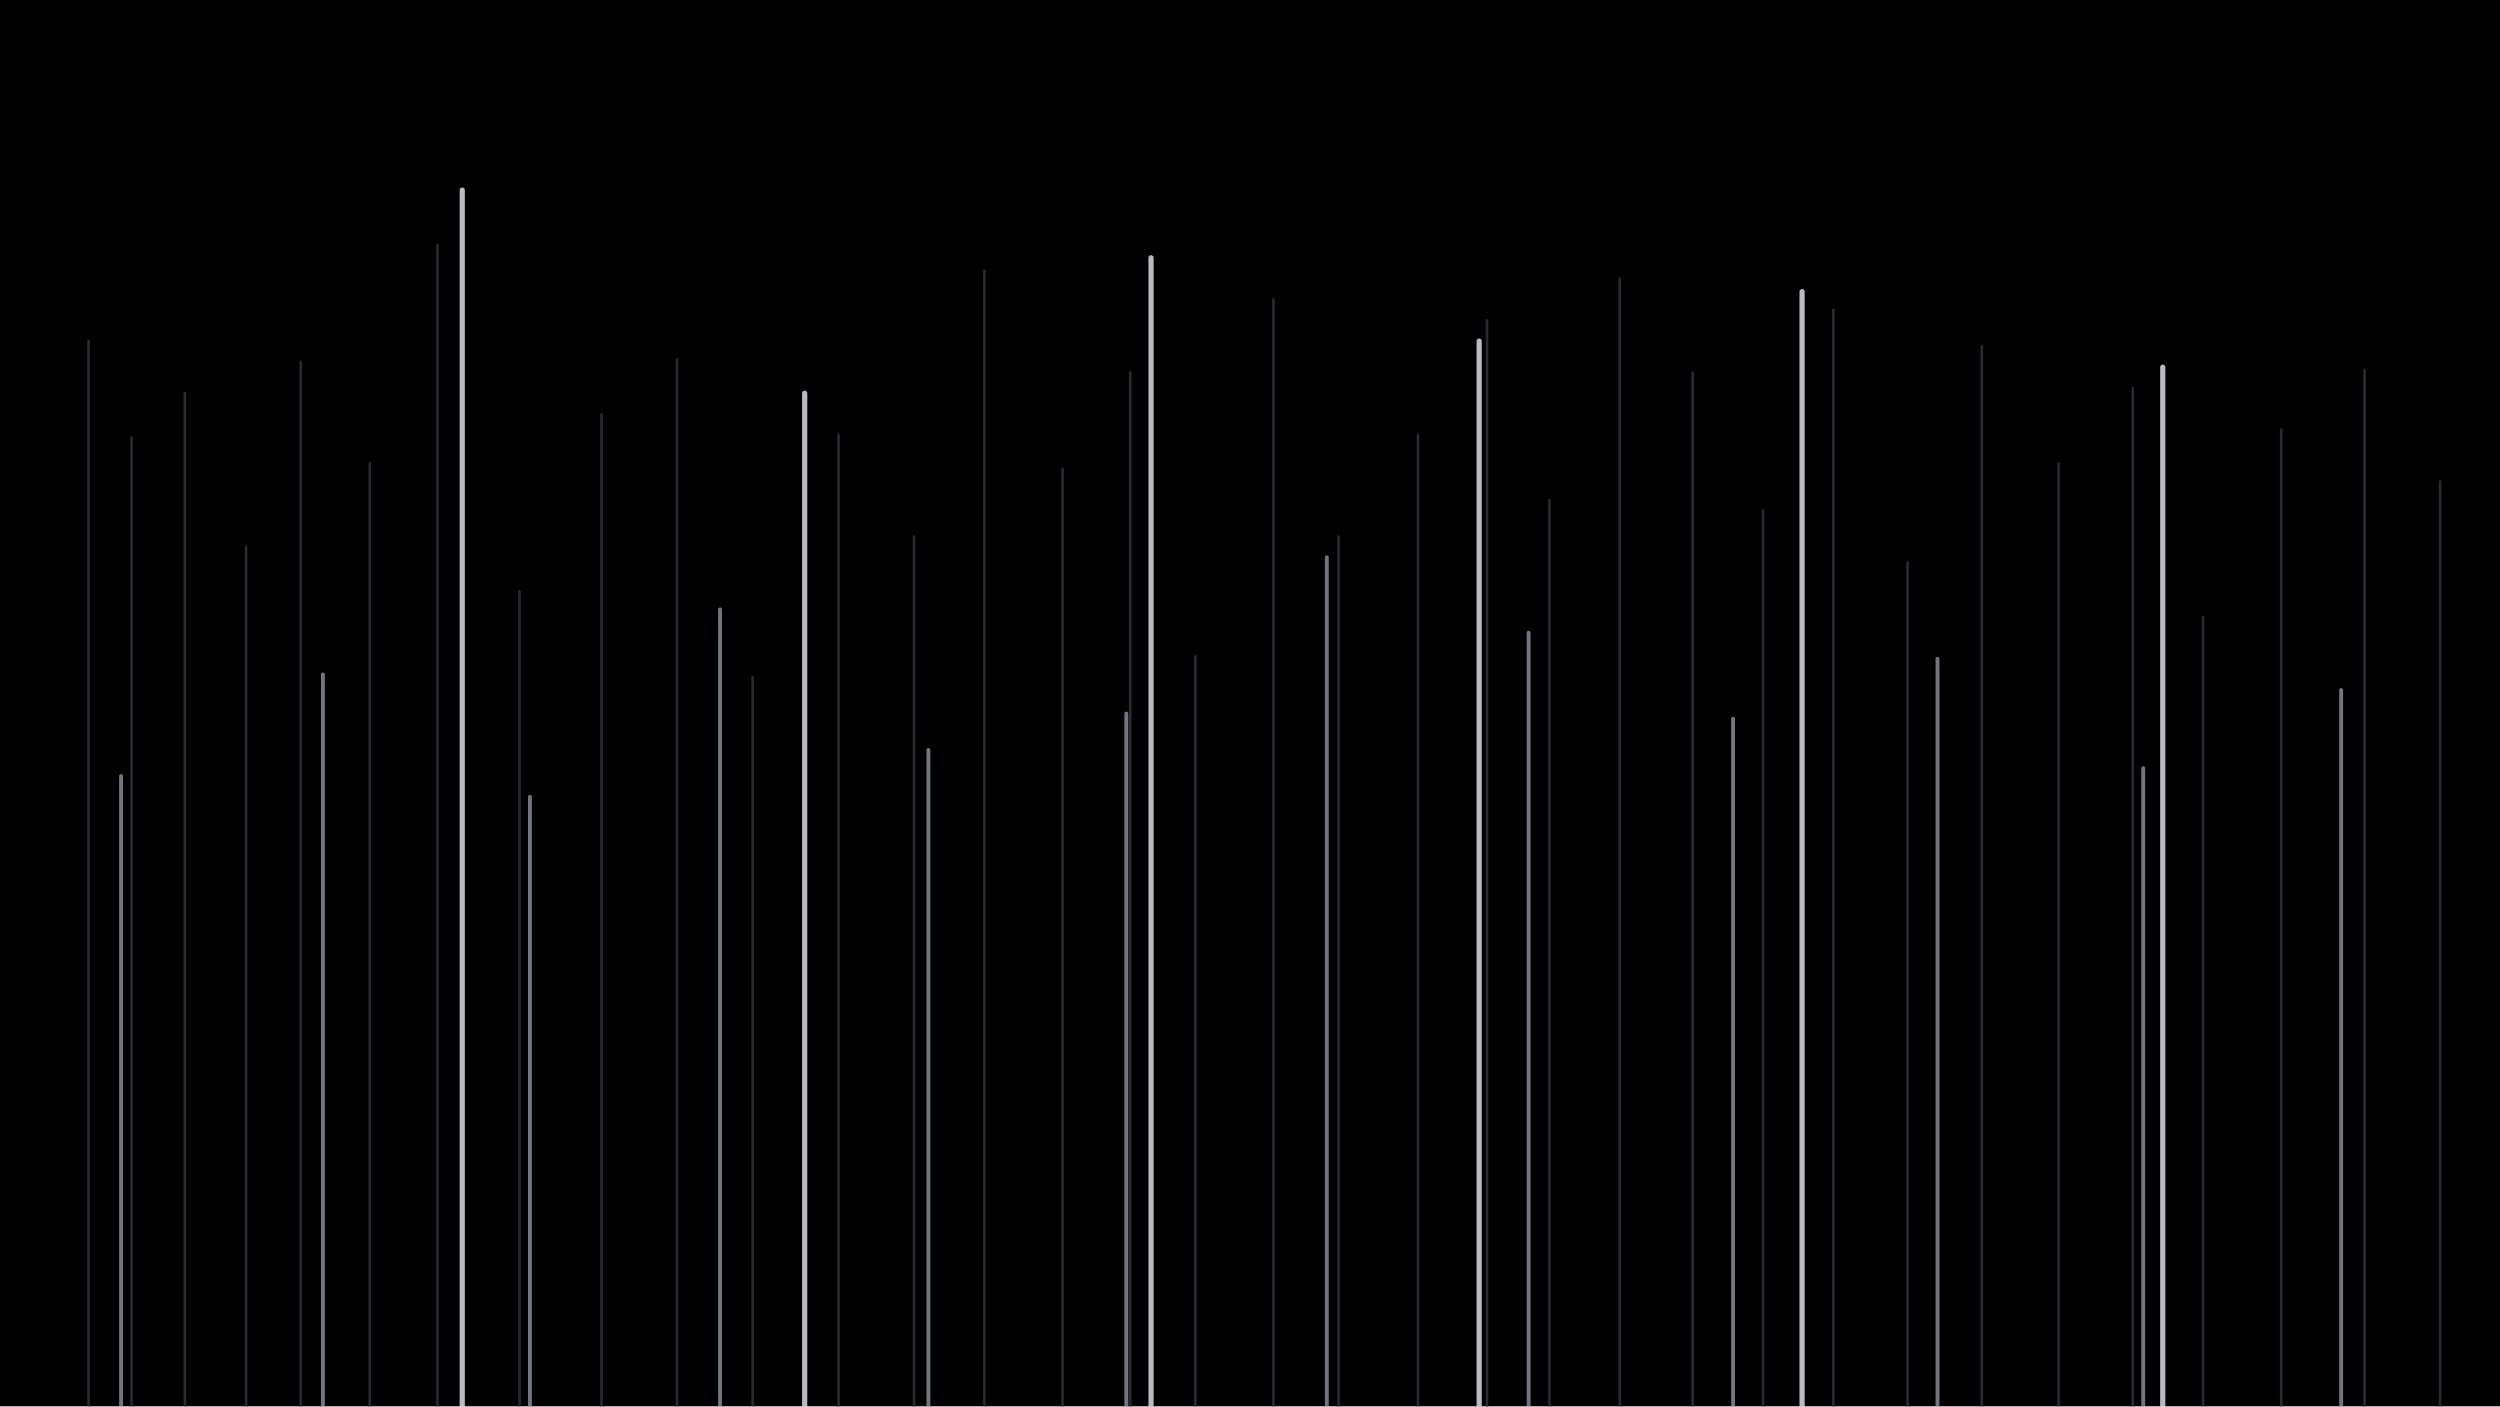
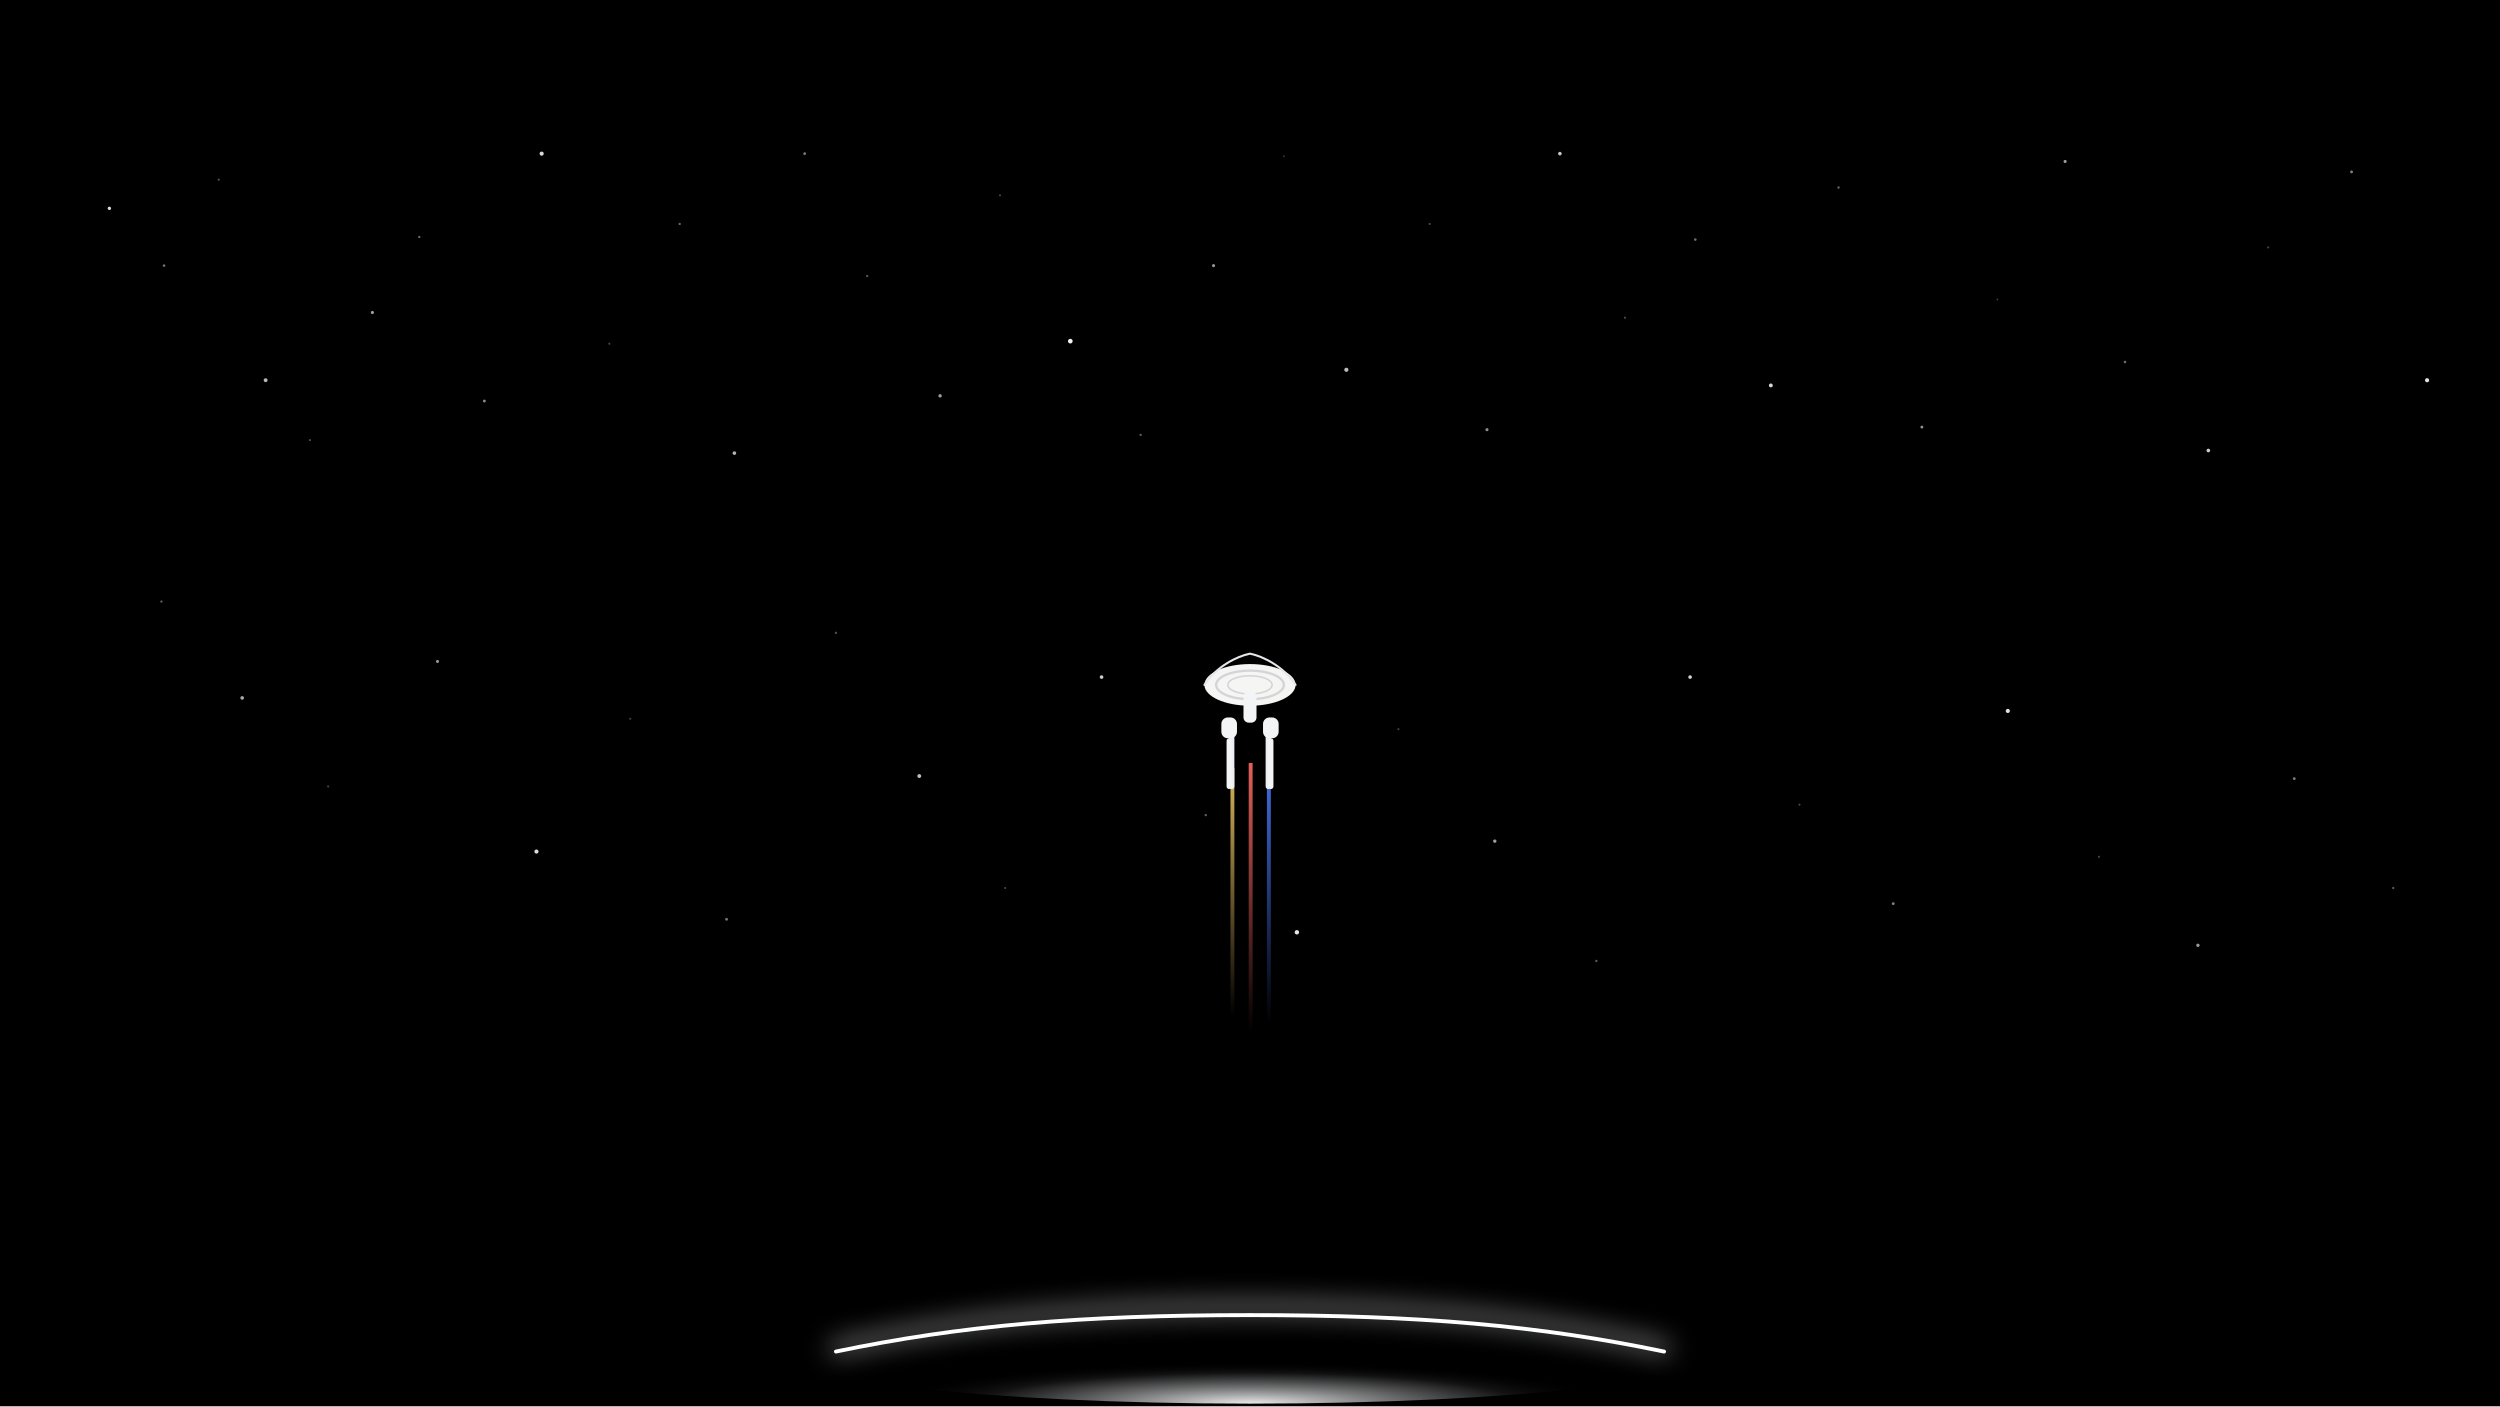
- <svg xmlns="http://www.w3.org/2000/svg" width="1920" height="1080" viewBox="0 0 1920 1080" role="img" aria-label="Abstract black wallpaper with thin vertical lines">
+ <svg xmlns="http://www.w3.org/2000/svg" width="1920" height="1080" viewBox="0 0 1920 1080" role="img" aria-label="Black space wallpaper with star field and starship">
+   <defs>
+     <radialGradient id="horizonGlow" cx="50%" cy="100%" r="38%">
+       <stop offset="0%" stop-color="#ffffff" stop-opacity="0.92" />
+       <stop offset="36%" stop-color="#f3f4f6" stop-opacity="0.5" />
+       <stop offset="74%" stop-color="#e5e7eb" stop-opacity="0.08" />
+       <stop offset="100%" stop-color="#000000" stop-opacity="0" />
+     </radialGradient>
+     <linearGradient id="trailGold" x1="0" y1="0" x2="0" y2="1">
+       <stop offset="0%" stop-color="#ffd56b" stop-opacity="0.95" />
+       <stop offset="100%" stop-color="#ffd56b" stop-opacity="0" />
+     </linearGradient>
+     <linearGradient id="trailRed" x1="0" y1="0" x2="0" y2="1">
+       <stop offset="0%" stop-color="#ff6c64" stop-opacity="0.95" />
+       <stop offset="100%" stop-color="#ff6c64" stop-opacity="0" />
+     </linearGradient>
+     <linearGradient id="trailBlue" x1="0" y1="0" x2="0" y2="1">
+       <stop offset="0%" stop-color="#4b7cff" stop-opacity="0.95" />
+       <stop offset="100%" stop-color="#4b7cff" stop-opacity="0" />
+     </linearGradient>
+     <filter id="softGlow" x="-100%" y="-100%" width="300%" height="300%">
+       <feGaussianBlur stdDeviation="10" />
+     </filter>
+   </defs>
  <rect width="1920" height="1080" fill="#000000" />
-   <g stroke-linecap="round">
-     <g stroke="#4b4f57" opacity="0.55" stroke-width="2">
-       <path d="M68 262V1080" />
-       <path d="M101 336V1080" />
-       <path d="M142 302V1080" />
-       <path d="M189 420V1080" />
-       <path d="M231 278V1080" />
-       <path d="M284 356V1080" />
-       <path d="M336 188V1080" />
-       <path d="M399 454V1080" />
-       <path d="M462 318V1080" />
-       <path d="M520 276V1080" />
-       <path d="M578 520V1080" />
-       <path d="M644 334V1080" />
-       <path d="M702 412V1080" />
-       <path d="M756 208V1080" />
-       <path d="M816 360V1080" />
-       <path d="M868 286V1080" />
-       <path d="M918 504V1080" />
-       <path d="M978 230V1080" />
-       <path d="M1028 412V1080" />
-       <path d="M1089 334V1080" />
-       <path d="M1142 246V1080" />
-       <path d="M1190 384V1080" />
-       <path d="M1244 214V1080" />
-       <path d="M1300 286V1080" />
-       <path d="M1354 392V1080" />
-       <path d="M1408 238V1080" />
-       <path d="M1465 432V1080" />
-       <path d="M1522 266V1080" />
-       <path d="M1581 356V1080" />
-       <path d="M1638 298V1080" />
-       <path d="M1692 474V1080" />
-       <path d="M1752 330V1080" />
-       <path d="M1816 284V1080" />
-       <path d="M1874 370V1080" />
-     </g>
-     <g stroke="#9ca3af" opacity="0.72" stroke-width="3">
-       <path d="M93 596V1080" />
-       <path d="M248 518V1080" />
-       <path d="M407 612V1080" />
-       <path d="M553 468V1080" />
-       <path d="M713 576V1080" />
-       <path d="M865 548V1080" />
-       <path d="M1019 428V1080" />
-       <path d="M1174 486V1080" />
-       <path d="M1331 552V1080" />
-       <path d="M1488 506V1080" />
-       <path d="M1646 590V1080" />
-       <path d="M1798 530V1080" />
-     </g>
-     <g stroke="#d1d5db" opacity="0.88" stroke-width="4">
-       <path d="M355 146V1080" />
-       <path d="M618 302V1080" />
-       <path d="M884 198V1080" />
-       <path d="M1136 262V1080" />
-       <path d="M1384 224V1080" />
-       <path d="M1661 282V1080" />
-     </g>
+   <g fill="#ffffff">
+     <circle cx="84" cy="160" r="1.3" opacity="0.86" />
+     <circle cx="126" cy="204" r="1" opacity="0.46" />
+     <circle cx="168" cy="138" r="0.8" opacity="0.34" />
+     <circle cx="204" cy="292" r="1.5" opacity="0.72" />
+     <circle cx="238" cy="338" r="0.8" opacity="0.32" />
+     <circle cx="286" cy="240" r="1.2" opacity="0.64" />
+     <circle cx="322" cy="182" r="0.9" opacity="0.42" />
+     <circle cx="372" cy="308" r="1.1" opacity="0.54" />
+     <circle cx="416" cy="118" r="1.6" opacity="0.84" />
+     <circle cx="468" cy="264" r="0.8" opacity="0.28" />
+     <circle cx="522" cy="172" r="0.9" opacity="0.4" />
+     <circle cx="564" cy="348" r="1.4" opacity="0.7" />
+     <circle cx="618" cy="118" r="1.1" opacity="0.46" />
+     <circle cx="666" cy="212" r="0.9" opacity="0.34" />
+     <circle cx="722" cy="304" r="1.3" opacity="0.62" />
+     <circle cx="768" cy="150" r="0.8" opacity="0.28" />
+     <circle cx="822" cy="262" r="1.8" opacity="0.94" />
+     <circle cx="876" cy="334" r="0.9" opacity="0.36" />
+     <circle cx="932" cy="204" r="1.2" opacity="0.58" />
+     <circle cx="986" cy="120" r="0.7" opacity="0.24" />
+     <circle cx="1034" cy="284" r="1.6" opacity="0.74" />
+     <circle cx="1098" cy="172" r="0.8" opacity="0.3" />
+     <circle cx="1142" cy="330" r="1.2" opacity="0.56" />
+     <circle cx="1198" cy="118" r="1.4" opacity="0.78" />
+     <circle cx="1248" cy="244" r="0.8" opacity="0.3" />
+     <circle cx="1302" cy="184" r="1" opacity="0.44" />
+     <circle cx="1360" cy="296" r="1.5" opacity="0.84" />
+     <circle cx="1412" cy="144" r="0.9" opacity="0.42" />
+     <circle cx="1476" cy="328" r="1.1" opacity="0.58" />
+     <circle cx="1534" cy="230" r="0.7" opacity="0.26" />
+     <circle cx="1586" cy="124" r="1.2" opacity="0.62" />
+     <circle cx="1632" cy="278" r="1" opacity="0.42" />
+     <circle cx="1696" cy="346" r="1.4" opacity="0.8" />
+     <circle cx="1742" cy="190" r="0.8" opacity="0.28" />
+     <circle cx="1806" cy="132" r="1.1" opacity="0.5" />
+     <circle cx="1864" cy="292" r="1.6" opacity="0.88" />
+     <circle cx="124" cy="462" r="0.9" opacity="0.36" />
+     <circle cx="186" cy="536" r="1.4" opacity="0.66" />
+     <circle cx="252" cy="604" r="0.8" opacity="0.28" />
+     <circle cx="336" cy="508" r="1.2" opacity="0.58" />
+     <circle cx="412" cy="654" r="1.6" opacity="0.86" />
+     <circle cx="484" cy="552" r="0.8" opacity="0.26" />
+     <circle cx="558" cy="706" r="1.1" opacity="0.46" />
+     <circle cx="642" cy="486" r="0.9" opacity="0.32" />
+     <circle cx="706" cy="596" r="1.5" opacity="0.74" />
+     <circle cx="772" cy="682" r="0.8" opacity="0.28" />
+     <circle cx="846" cy="520" r="1.4" opacity="0.8" />
+     <circle cx="926" cy="626" r="0.9" opacity="0.38" />
+     <circle cx="996" cy="716" r="1.7" opacity="0.9" />
+     <circle cx="1074" cy="560" r="0.8" opacity="0.26" />
+     <circle cx="1148" cy="646" r="1.3" opacity="0.62" />
+     <circle cx="1226" cy="738" r="0.9" opacity="0.36" />
+     <circle cx="1298" cy="520" r="1.4" opacity="0.82" />
+     <circle cx="1382" cy="618" r="0.8" opacity="0.28" />
+     <circle cx="1454" cy="694" r="1.1" opacity="0.5" />
+     <circle cx="1542" cy="546" r="1.6" opacity="0.88" />
+     <circle cx="1612" cy="658" r="0.8" opacity="0.28" />
+     <circle cx="1688" cy="726" r="1.3" opacity="0.6" />
+     <circle cx="1762" cy="598" r="1.1" opacity="0.48" />
+     <circle cx="1838" cy="682" r="0.9" opacity="0.34" />
+   </g>
+   <ellipse cx="960" cy="1036" rx="368" ry="42" fill="url(#horizonGlow)" />
+   <path d="M640 1036C734 1014 826 1004 960 1004C1094 1004 1186 1014 1280 1036" fill="none" stroke="#f8fafc" stroke-opacity="0.92" stroke-width="5" stroke-linecap="round" filter="url(#softGlow)" />
+   <path d="M642 1038C738 1018 830 1010 960 1010C1090 1010 1182 1018 1278 1038" fill="none" stroke="#ffffff" stroke-width="3" stroke-linecap="round" />
+   <g transform="translate(0 -18)">
+     <rect x="945" y="608" width="3" height="190" fill="url(#trailGold)" opacity="0.9" />
+     <rect x="959" y="604" width="3" height="206" fill="url(#trailRed)" opacity="0.94" />
+     <rect x="973" y="608" width="3" height="196" fill="url(#trailBlue)" opacity="0.94" />
+     <ellipse cx="960" cy="544" rx="35" ry="16" fill="#f5f5f4" />
+     <ellipse cx="960" cy="544" rx="26" ry="11" fill="none" stroke="#d4d4d8" stroke-width="1.8" />
+     <ellipse cx="960" cy="544" rx="17" ry="7" fill="none" stroke="#d4d4d8" stroke-width="1.2" />
+     <path d="M925 544C934 530 950 522 960 520C970 522 986 530 995 544" fill="none" stroke="#e5e7eb" stroke-width="1.6" stroke-linecap="round" />
+     <rect x="955" y="549" width="10" height="24" rx="4" fill="#f3f4f6" />
+     <rect x="944" y="570" width="4" height="54" rx="2" fill="#eceff3" />
+     <rect x="972" y="570" width="4" height="54" rx="2" fill="#eceff3" />
+     <rect x="938" y="569" width="12" height="16" rx="5" fill="#f3f4f6" />
+     <rect x="970" y="569" width="12" height="16" rx="5" fill="#f3f4f6" />
+     <rect x="942" y="585" width="4" height="39" rx="2" fill="#f3f4f6" />
+     <rect x="974" y="585" width="4" height="39" rx="2" fill="#f3f4f6" />
  </g>
</svg>
